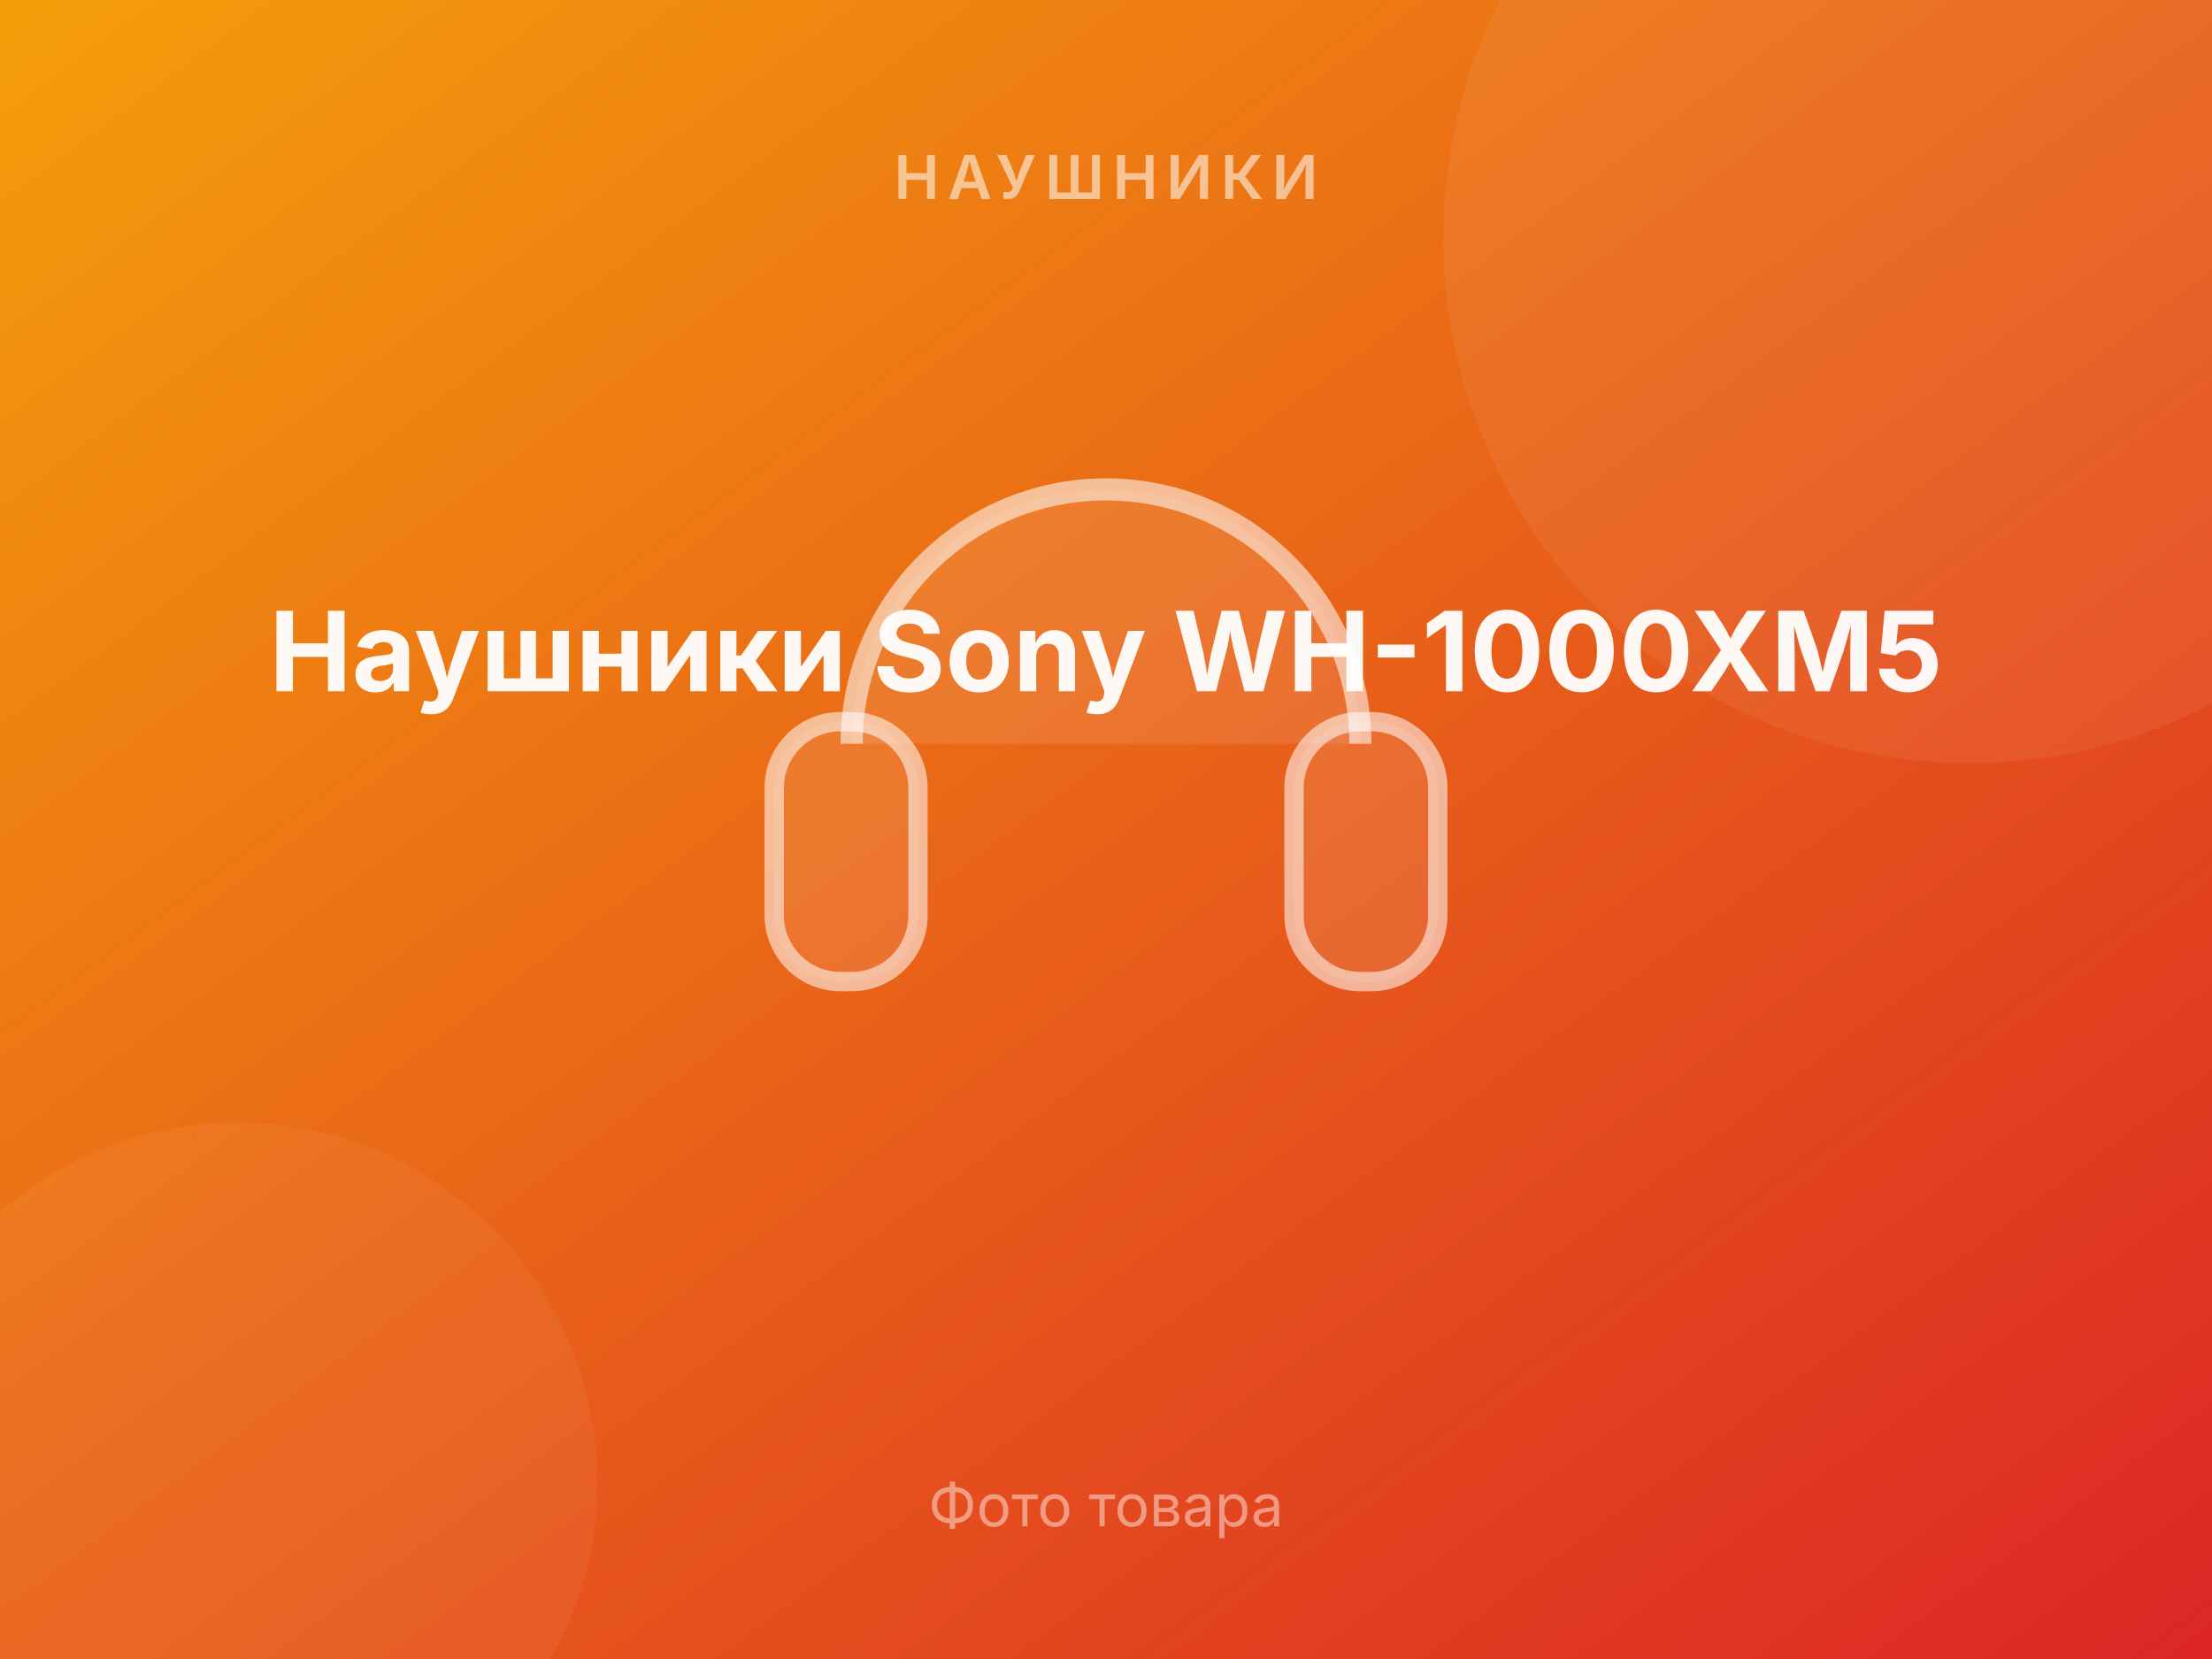
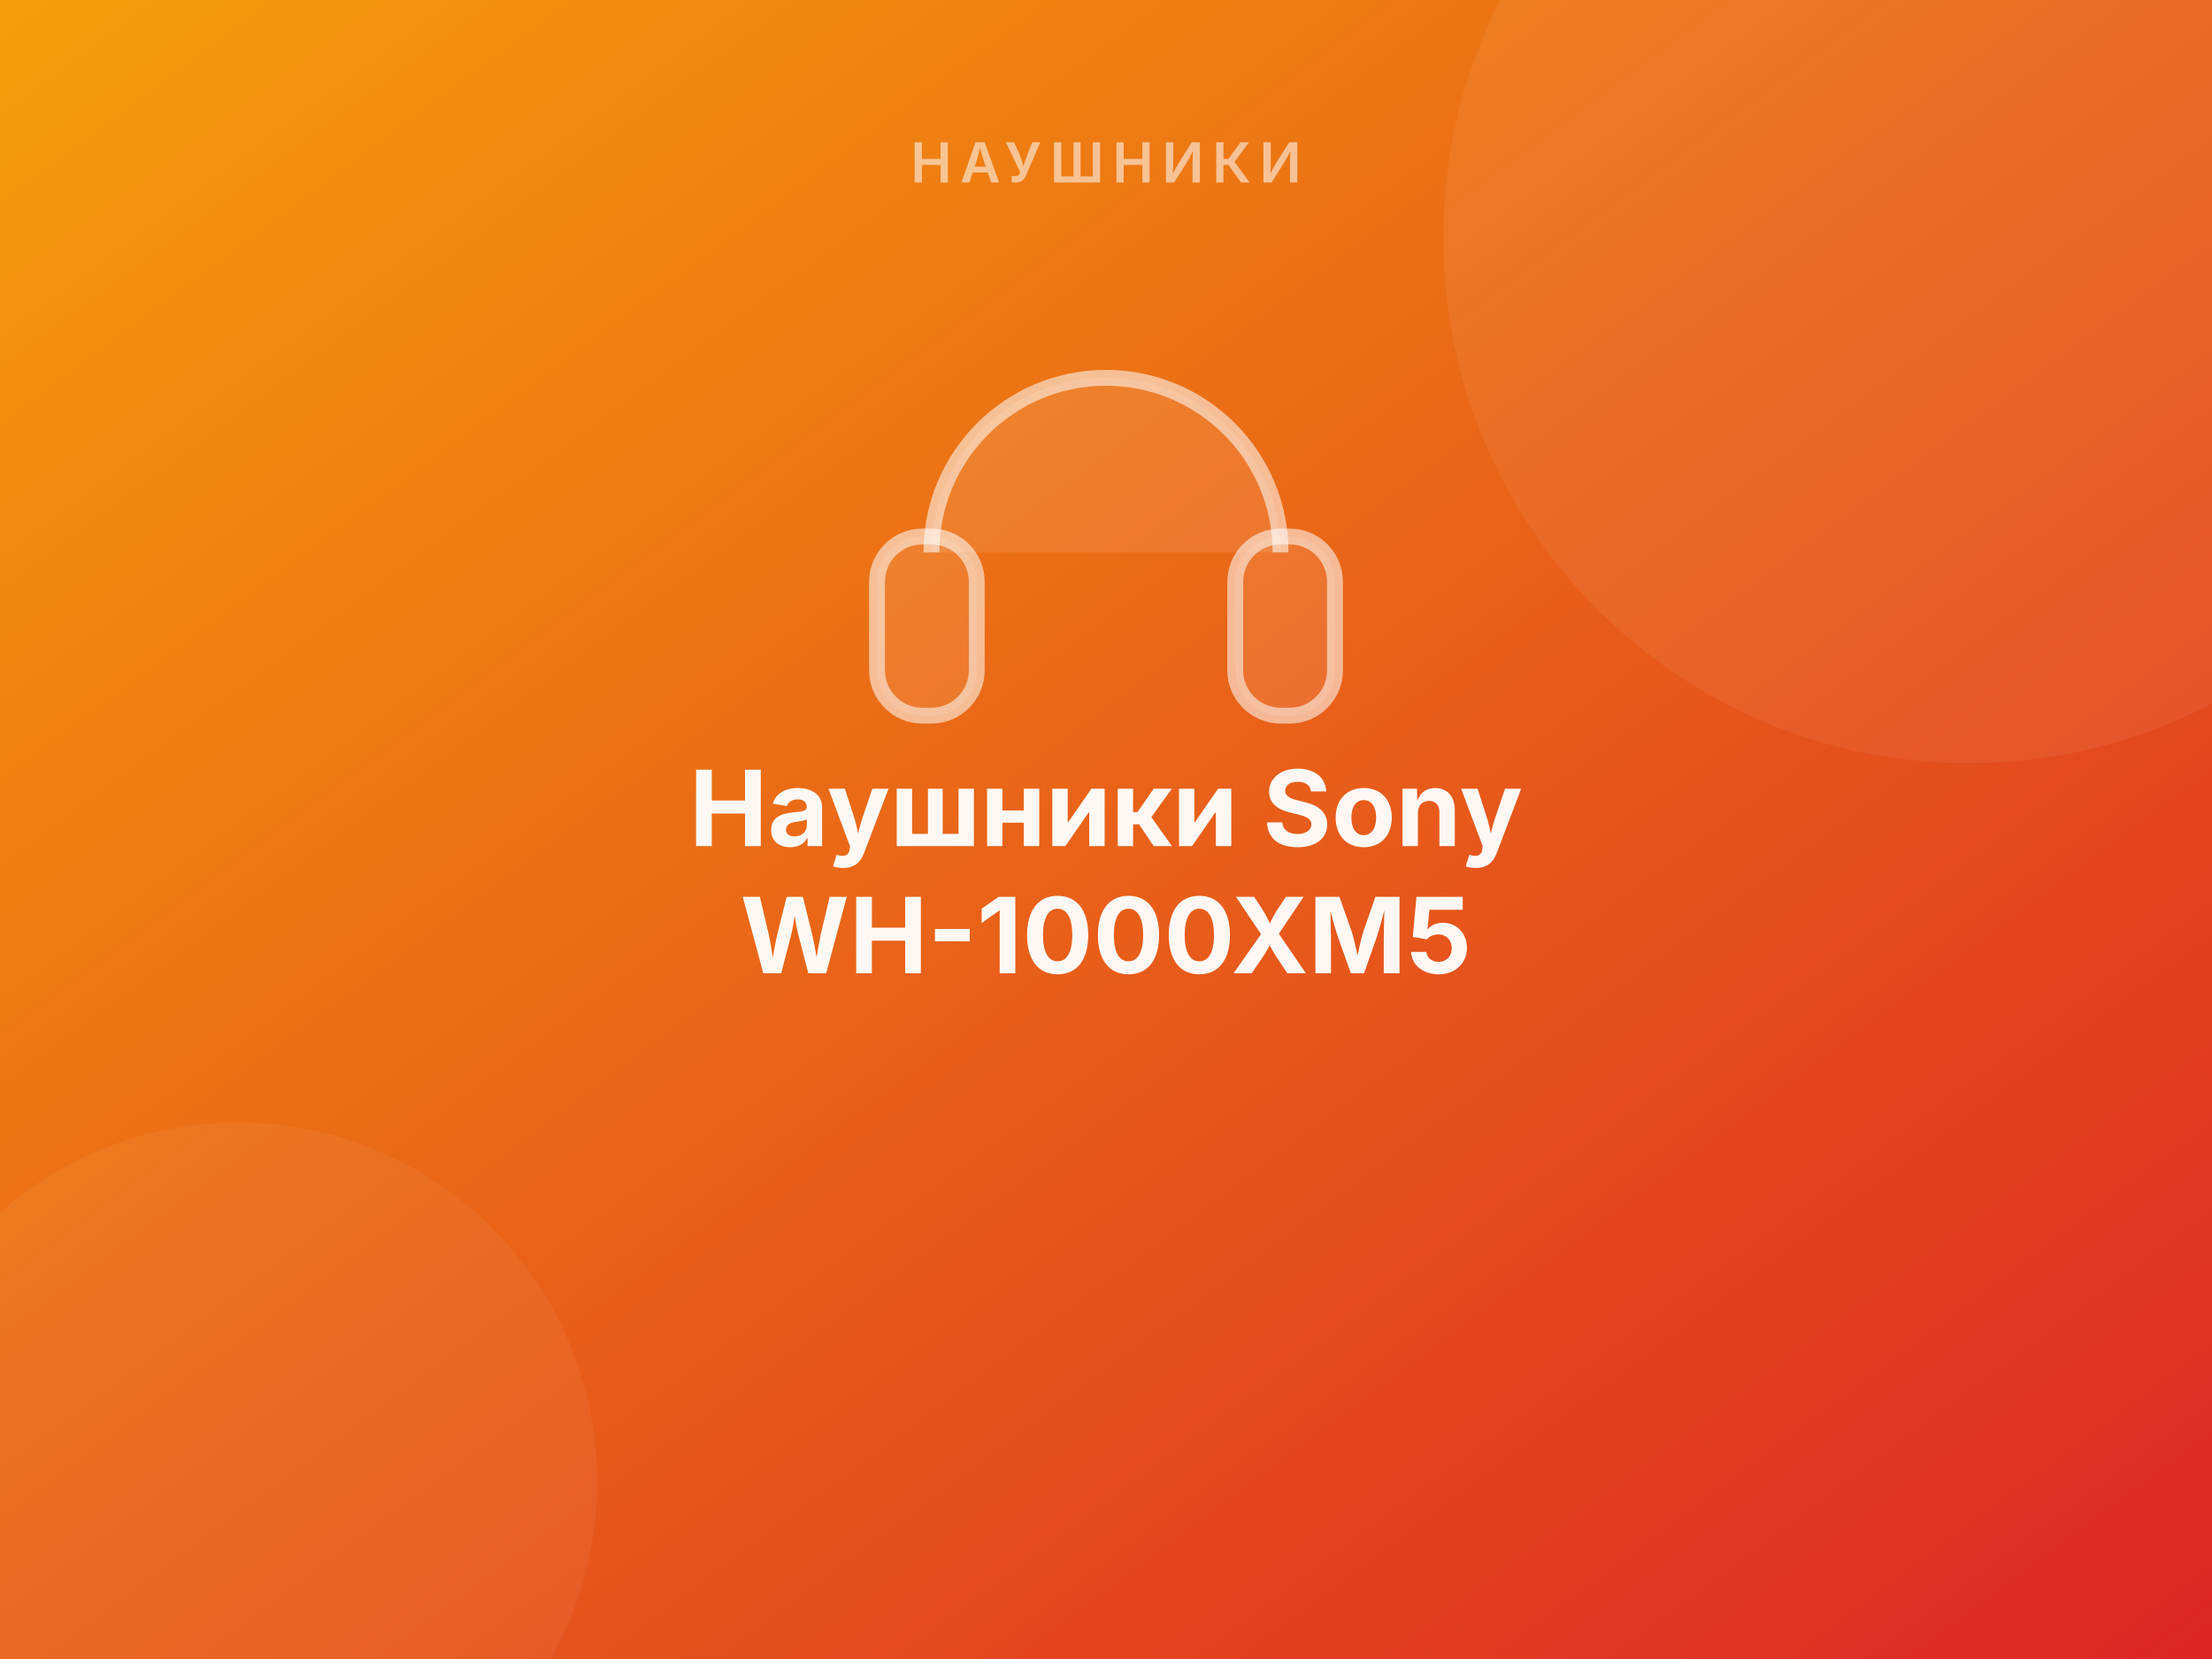
<svg xmlns="http://www.w3.org/2000/svg" font-family="Inter, Segoe UI, Roboto, Arial, sans-serif" width="800" height="600" viewBox="0 0 800 600" role="img" aria-label="Нет фото: Наушники Sony WH-1000XM5">
  <defs>
    <linearGradient id="gsonywh1000xm5" x1="0" y1="0" x2="1" y2="1">
      <stop offset="0%" stop-color="#f59e0b" />
      <stop offset="100%" stop-color="#dc2626" />
    </linearGradient>
  </defs>
  <rect width="800" height="600" fill="url(#gsonywh1000xm5)" />
  <circle cx="712" cy="86" r="190" fill="#ffffff" opacity="0.06" />
  <circle cx="86" cy="536" r="130" fill="#ffffff" opacity="0.05" />
-   <g transform="translate(400 235)" fill="rgba(255,255,255,0.10)" stroke="#ffffff" stroke-opacity="0.55" stroke-width="7" stroke-linejoin="round">
-     <path d="M-92 34 A92 92 0 0 1 92 34" stroke-width="8" />
-     <rect x="-120" y="26" width="52" height="94" rx="24" />
-     <rect x="68" y="26" width="52" height="94" rx="24" />
+   <g transform="translate(400 176) scale(0.82)" fill="rgba(255,255,255,0.10)" stroke="#ffffff" stroke-opacity="0.55" stroke-width="7" stroke-linejoin="round">
+     <path d="M-77 29 A77 77 0 0 1 77 29" stroke-width="7" />
+     <rect x="-101" y="22" width="44" height="79" rx="20" />
+     <rect x="57" y="22" width="44" height="79" rx="20" />
  </g>
-   <text x="400" y="72" text-anchor="middle" font-size="22" font-weight="600" letter-spacing="3" fill="#ffffff" opacity="0.55">НАУШНИКИ</text>
-   <text x="400" y="250" text-anchor="middle" font-size="40" font-weight="700" fill="#ffffff" opacity="0.95">Наушники Sony WH-1000XM5</text>
-   <text x="400" y="552" text-anchor="middle" font-size="21" fill="#ffffff" opacity="0.45">Фото товара</text>
+   <text x="400" y="66" text-anchor="middle" font-size="20" font-weight="600" letter-spacing="3" fill="#ffffff" opacity="0.55">НАУШНИКИ</text>
+   <text x="400" y="306" text-anchor="middle" font-size="38" font-weight="700" fill="#ffffff" opacity="0.95">Наушники Sony</text>
+   <text x="400" y="352" text-anchor="middle" font-size="38" font-weight="700" fill="#ffffff" opacity="0.95">WH-1000XM5</text>
</svg>
